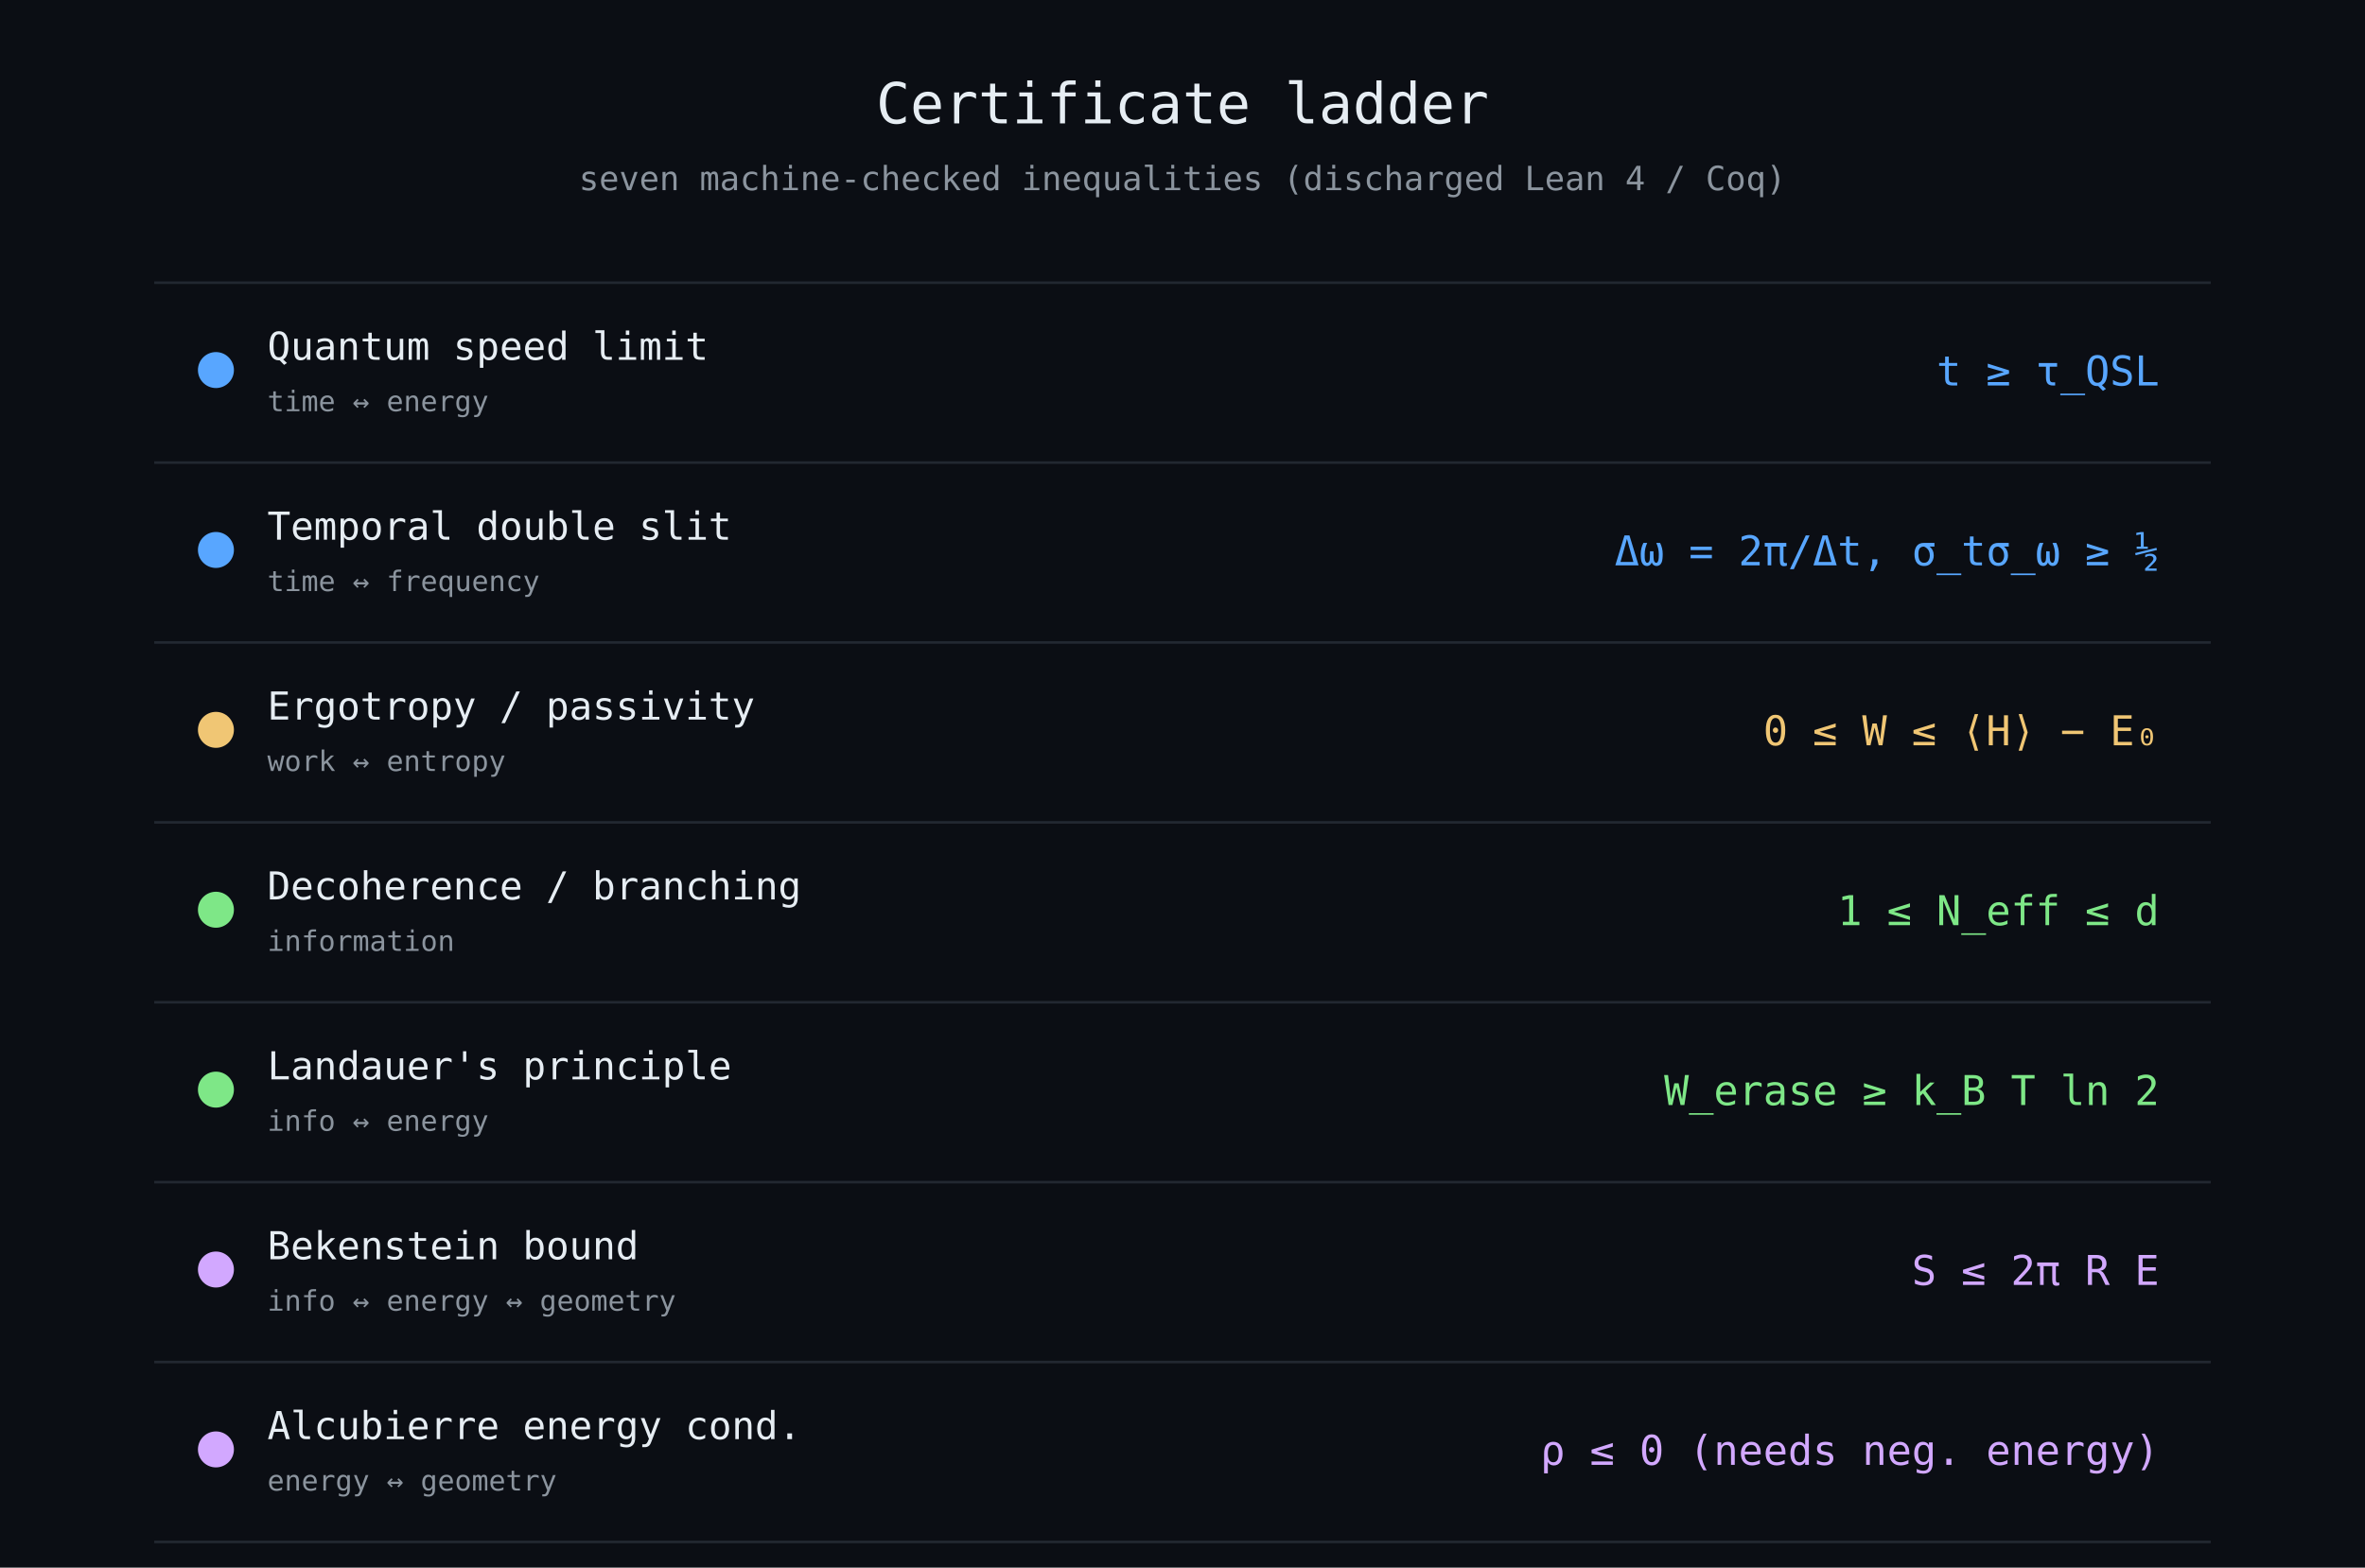
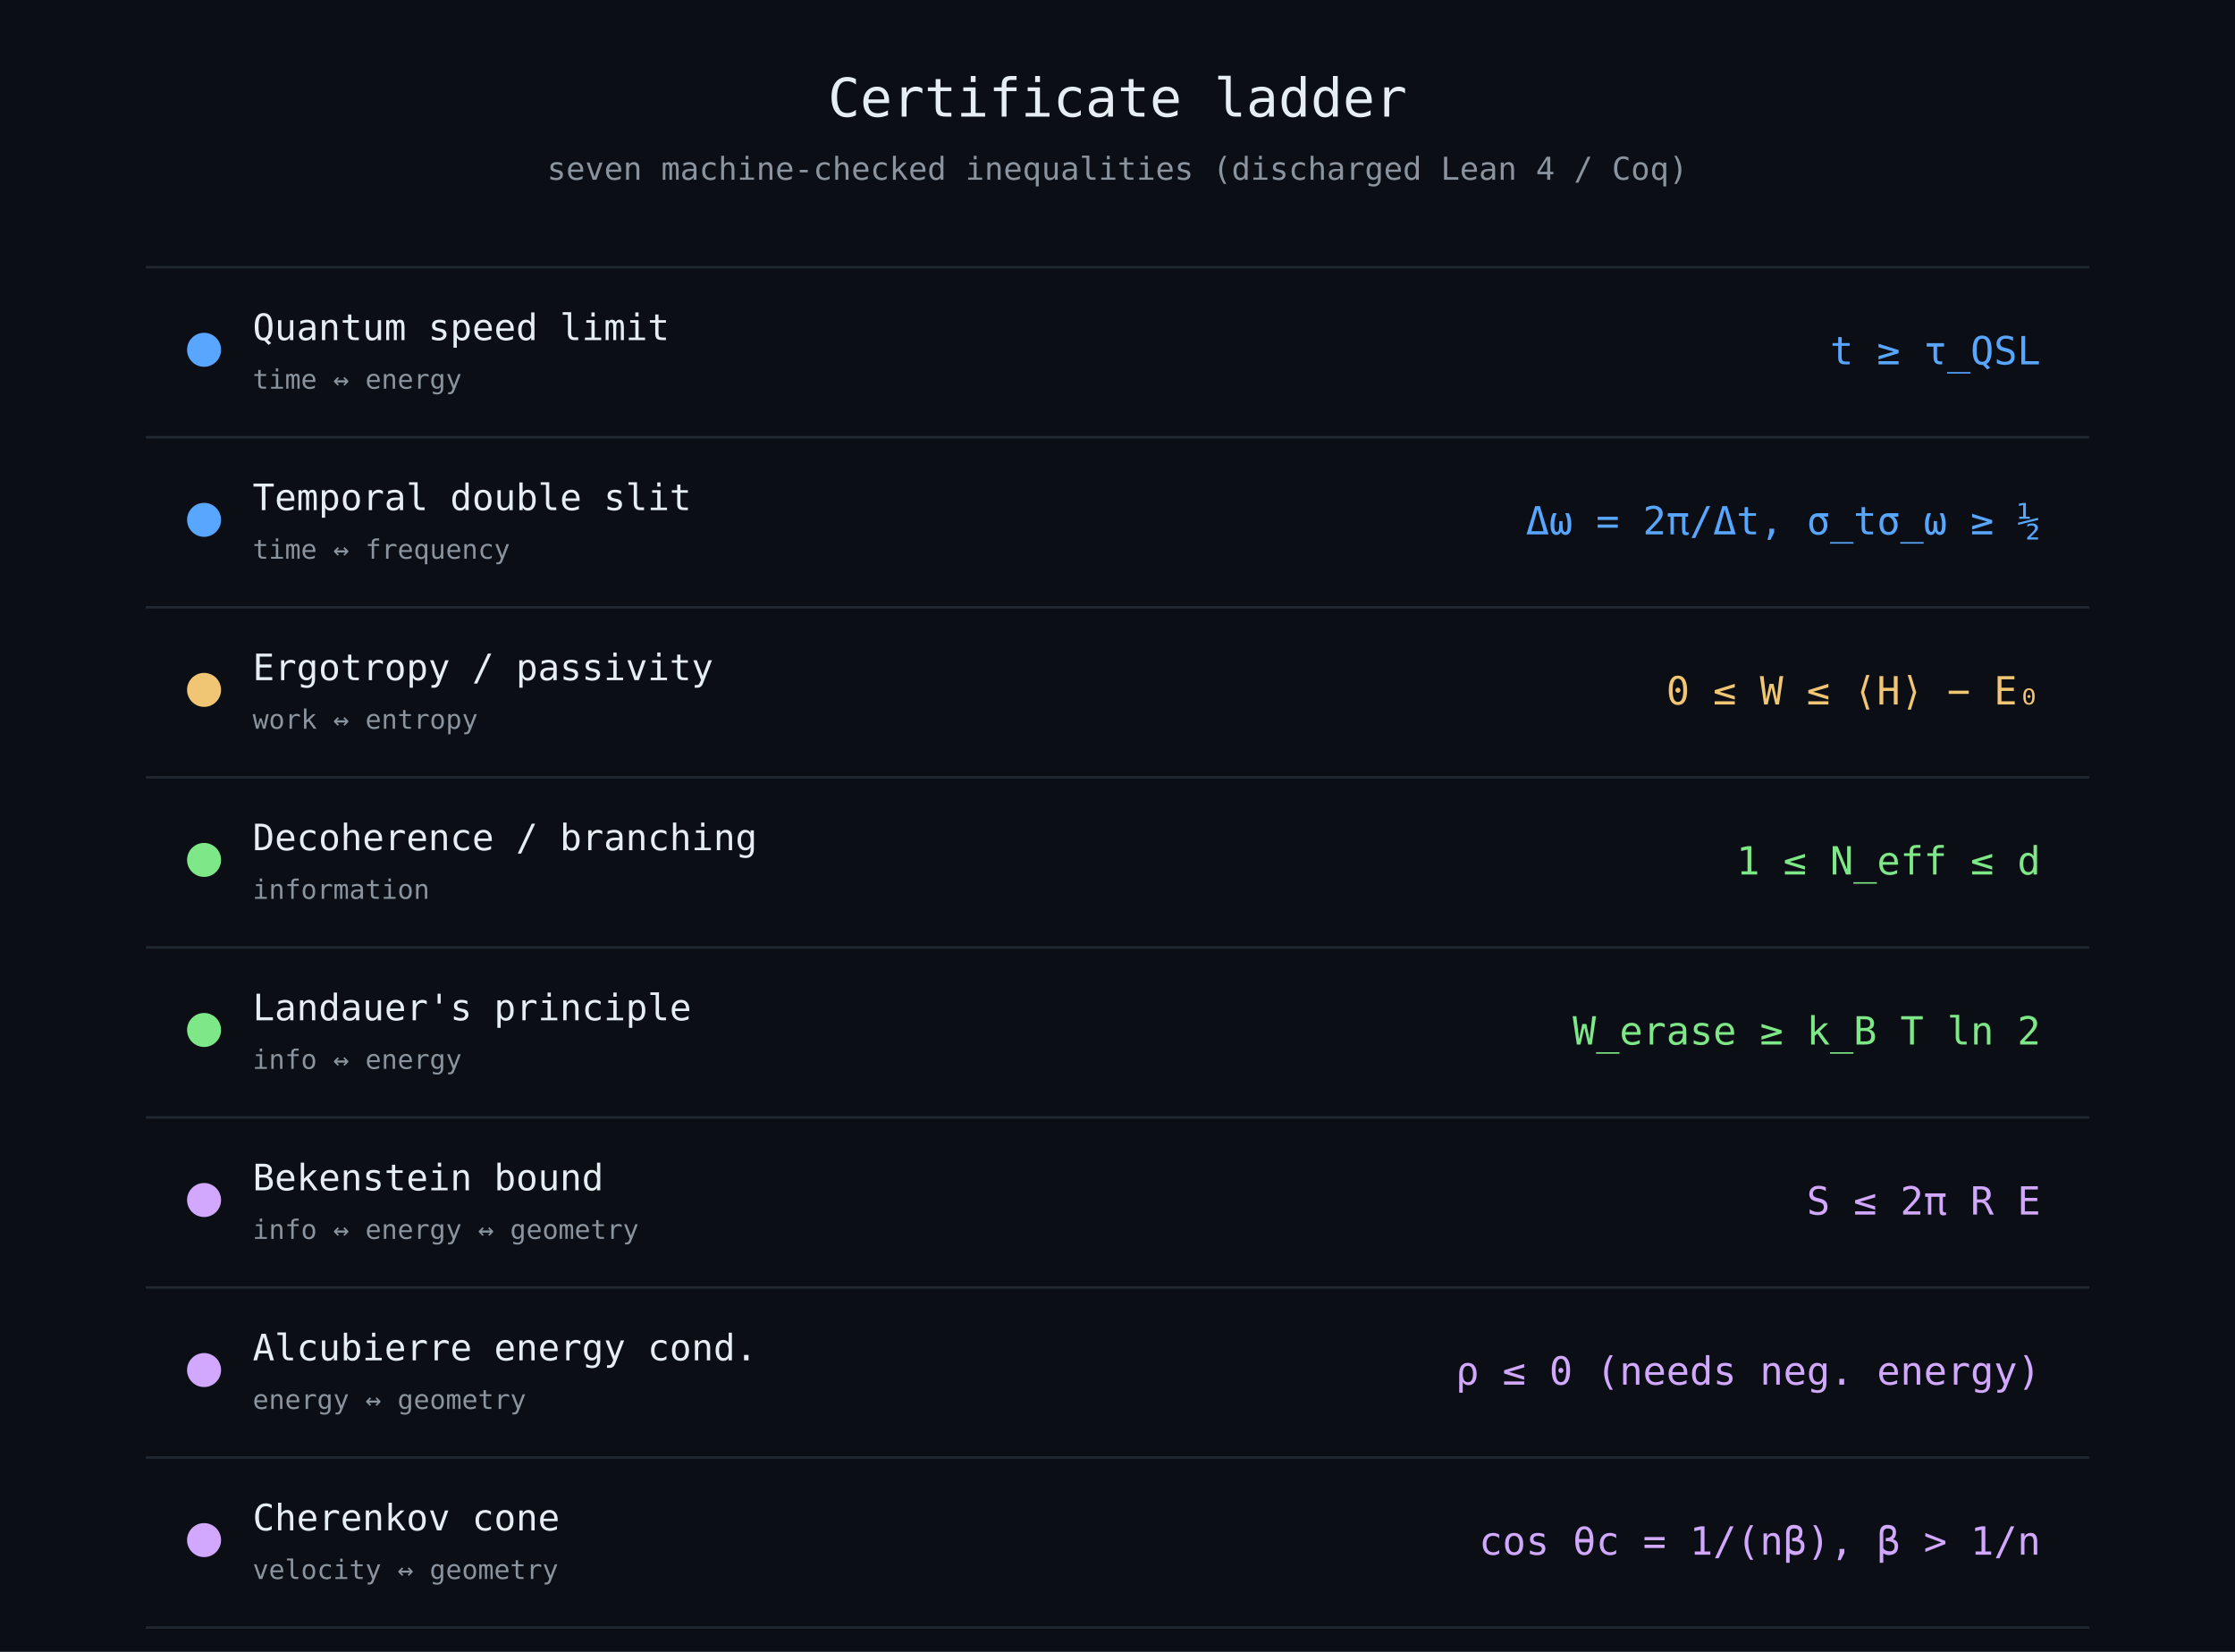
- <svg xmlns="http://www.w3.org/2000/svg" width="920" height="610" viewBox="0 0 920 610">
-   <rect width="920" height="610" fill="#0b0e14" />
+ <svg xmlns="http://www.w3.org/2000/svg" width="920" height="680" viewBox="0 0 920 680">
+   <rect width="920" height="680" fill="#0b0e14" />
  <text x="460" y="48" font-size="22" fill="#e6edf3" text-anchor="middle" font-family="monospace">Certificate ladder</text>
  <text x="460" y="74" font-size="13" fill="#8b949e" text-anchor="middle" font-family="monospace">seven machine-checked inequalities (discharged Lean 4 / Coq)</text>
  <line x1="60" y1="110" x2="860" y2="110" stroke="#222831" stroke-width="1" opacity="1" />
  <circle cx="84" cy="144" r="7" fill="#58a6ff" stroke="none" stroke-width="0" opacity="1" />
  <text x="104" y="140" font-size="15" fill="#e6edf3" text-anchor="start" font-family="monospace">Quantum speed limit</text>
  <text x="104" y="160" font-size="11" fill="#8b949e" text-anchor="start" font-family="monospace">time ↔ energy</text>
  <text x="840" y="150" font-size="16" fill="#58a6ff" text-anchor="end" font-family="monospace">t ≥ τ_QSL</text>
  <line x1="60" y1="180" x2="860" y2="180" stroke="#222831" stroke-width="1" opacity="1" />
  <circle cx="84" cy="214" r="7" fill="#58a6ff" stroke="none" stroke-width="0" opacity="1" />
  <text x="104" y="210" font-size="15" fill="#e6edf3" text-anchor="start" font-family="monospace">Temporal double slit</text>
  <text x="104" y="230" font-size="11" fill="#8b949e" text-anchor="start" font-family="monospace">time ↔ frequency</text>
  <text x="840" y="220" font-size="16" fill="#58a6ff" text-anchor="end" font-family="monospace">Δω = 2π/Δt,  σ_tσ_ω ≥ ½</text>
  <line x1="60" y1="250" x2="860" y2="250" stroke="#222831" stroke-width="1" opacity="1" />
  <circle cx="84" cy="284" r="7" fill="#f0c674" stroke="none" stroke-width="0" opacity="1" />
  <text x="104" y="280" font-size="15" fill="#e6edf3" text-anchor="start" font-family="monospace">Ergotropy / passivity</text>
  <text x="104" y="300" font-size="11" fill="#8b949e" text-anchor="start" font-family="monospace">work ↔ entropy</text>
  <text x="840" y="290" font-size="16" fill="#f0c674" text-anchor="end" font-family="monospace">0 ≤ W ≤ ⟨H⟩ − E₀</text>
  <line x1="60" y1="320" x2="860" y2="320" stroke="#222831" stroke-width="1" opacity="1" />
  <circle cx="84" cy="354" r="7" fill="#7ee787" stroke="none" stroke-width="0" opacity="1" />
  <text x="104" y="350" font-size="15" fill="#e6edf3" text-anchor="start" font-family="monospace">Decoherence / branching</text>
  <text x="104" y="370" font-size="11" fill="#8b949e" text-anchor="start" font-family="monospace">information</text>
  <text x="840" y="360" font-size="16" fill="#7ee787" text-anchor="end" font-family="monospace">1 ≤ N_eff ≤ d</text>
  <line x1="60" y1="390" x2="860" y2="390" stroke="#222831" stroke-width="1" opacity="1" />
  <circle cx="84" cy="424" r="7" fill="#7ee787" stroke="none" stroke-width="0" opacity="1" />
  <text x="104" y="420" font-size="15" fill="#e6edf3" text-anchor="start" font-family="monospace">Landauer's principle</text>
  <text x="104" y="440" font-size="11" fill="#8b949e" text-anchor="start" font-family="monospace">info ↔ energy</text>
  <text x="840" y="430" font-size="16" fill="#7ee787" text-anchor="end" font-family="monospace">W_erase ≥ k_B T ln 2</text>
  <line x1="60" y1="460" x2="860" y2="460" stroke="#222831" stroke-width="1" opacity="1" />
  <circle cx="84" cy="494" r="7" fill="#d2a8ff" stroke="none" stroke-width="0" opacity="1" />
  <text x="104" y="490" font-size="15" fill="#e6edf3" text-anchor="start" font-family="monospace">Bekenstein bound</text>
  <text x="104" y="510" font-size="11" fill="#8b949e" text-anchor="start" font-family="monospace">info ↔ energy ↔ geometry</text>
  <text x="840" y="500" font-size="16" fill="#d2a8ff" text-anchor="end" font-family="monospace">S ≤ 2π R E</text>
  <line x1="60" y1="530" x2="860" y2="530" stroke="#222831" stroke-width="1" opacity="1" />
  <circle cx="84" cy="564" r="7" fill="#d2a8ff" stroke="none" stroke-width="0" opacity="1" />
  <text x="104" y="560" font-size="15" fill="#e6edf3" text-anchor="start" font-family="monospace">Alcubierre energy cond.</text>
  <text x="104" y="580" font-size="11" fill="#8b949e" text-anchor="start" font-family="monospace">energy ↔ geometry</text>
  <text x="840" y="570" font-size="16" fill="#d2a8ff" text-anchor="end" font-family="monospace">ρ ≤ 0  (needs neg. energy)</text>
  <line x1="60" y1="600" x2="860" y2="600" stroke="#222831" stroke-width="1" opacity="1" />
+   <circle cx="84" cy="634" r="7" fill="#d2a8ff" stroke="none" stroke-width="0" opacity="1" />
+   <text x="104" y="630" font-size="15" fill="#e6edf3" text-anchor="start" font-family="monospace">Cherenkov cone</text>
+   <text x="104" y="650" font-size="11" fill="#8b949e" text-anchor="start" font-family="monospace">velocity ↔ geometry</text>
+   <text x="840" y="640" font-size="16" fill="#d2a8ff" text-anchor="end" font-family="monospace">cos θc = 1/(nβ),  β &gt; 1/n</text>
+   <line x1="60" y1="670" x2="860" y2="670" stroke="#222831" stroke-width="1" opacity="1" />
</svg>
